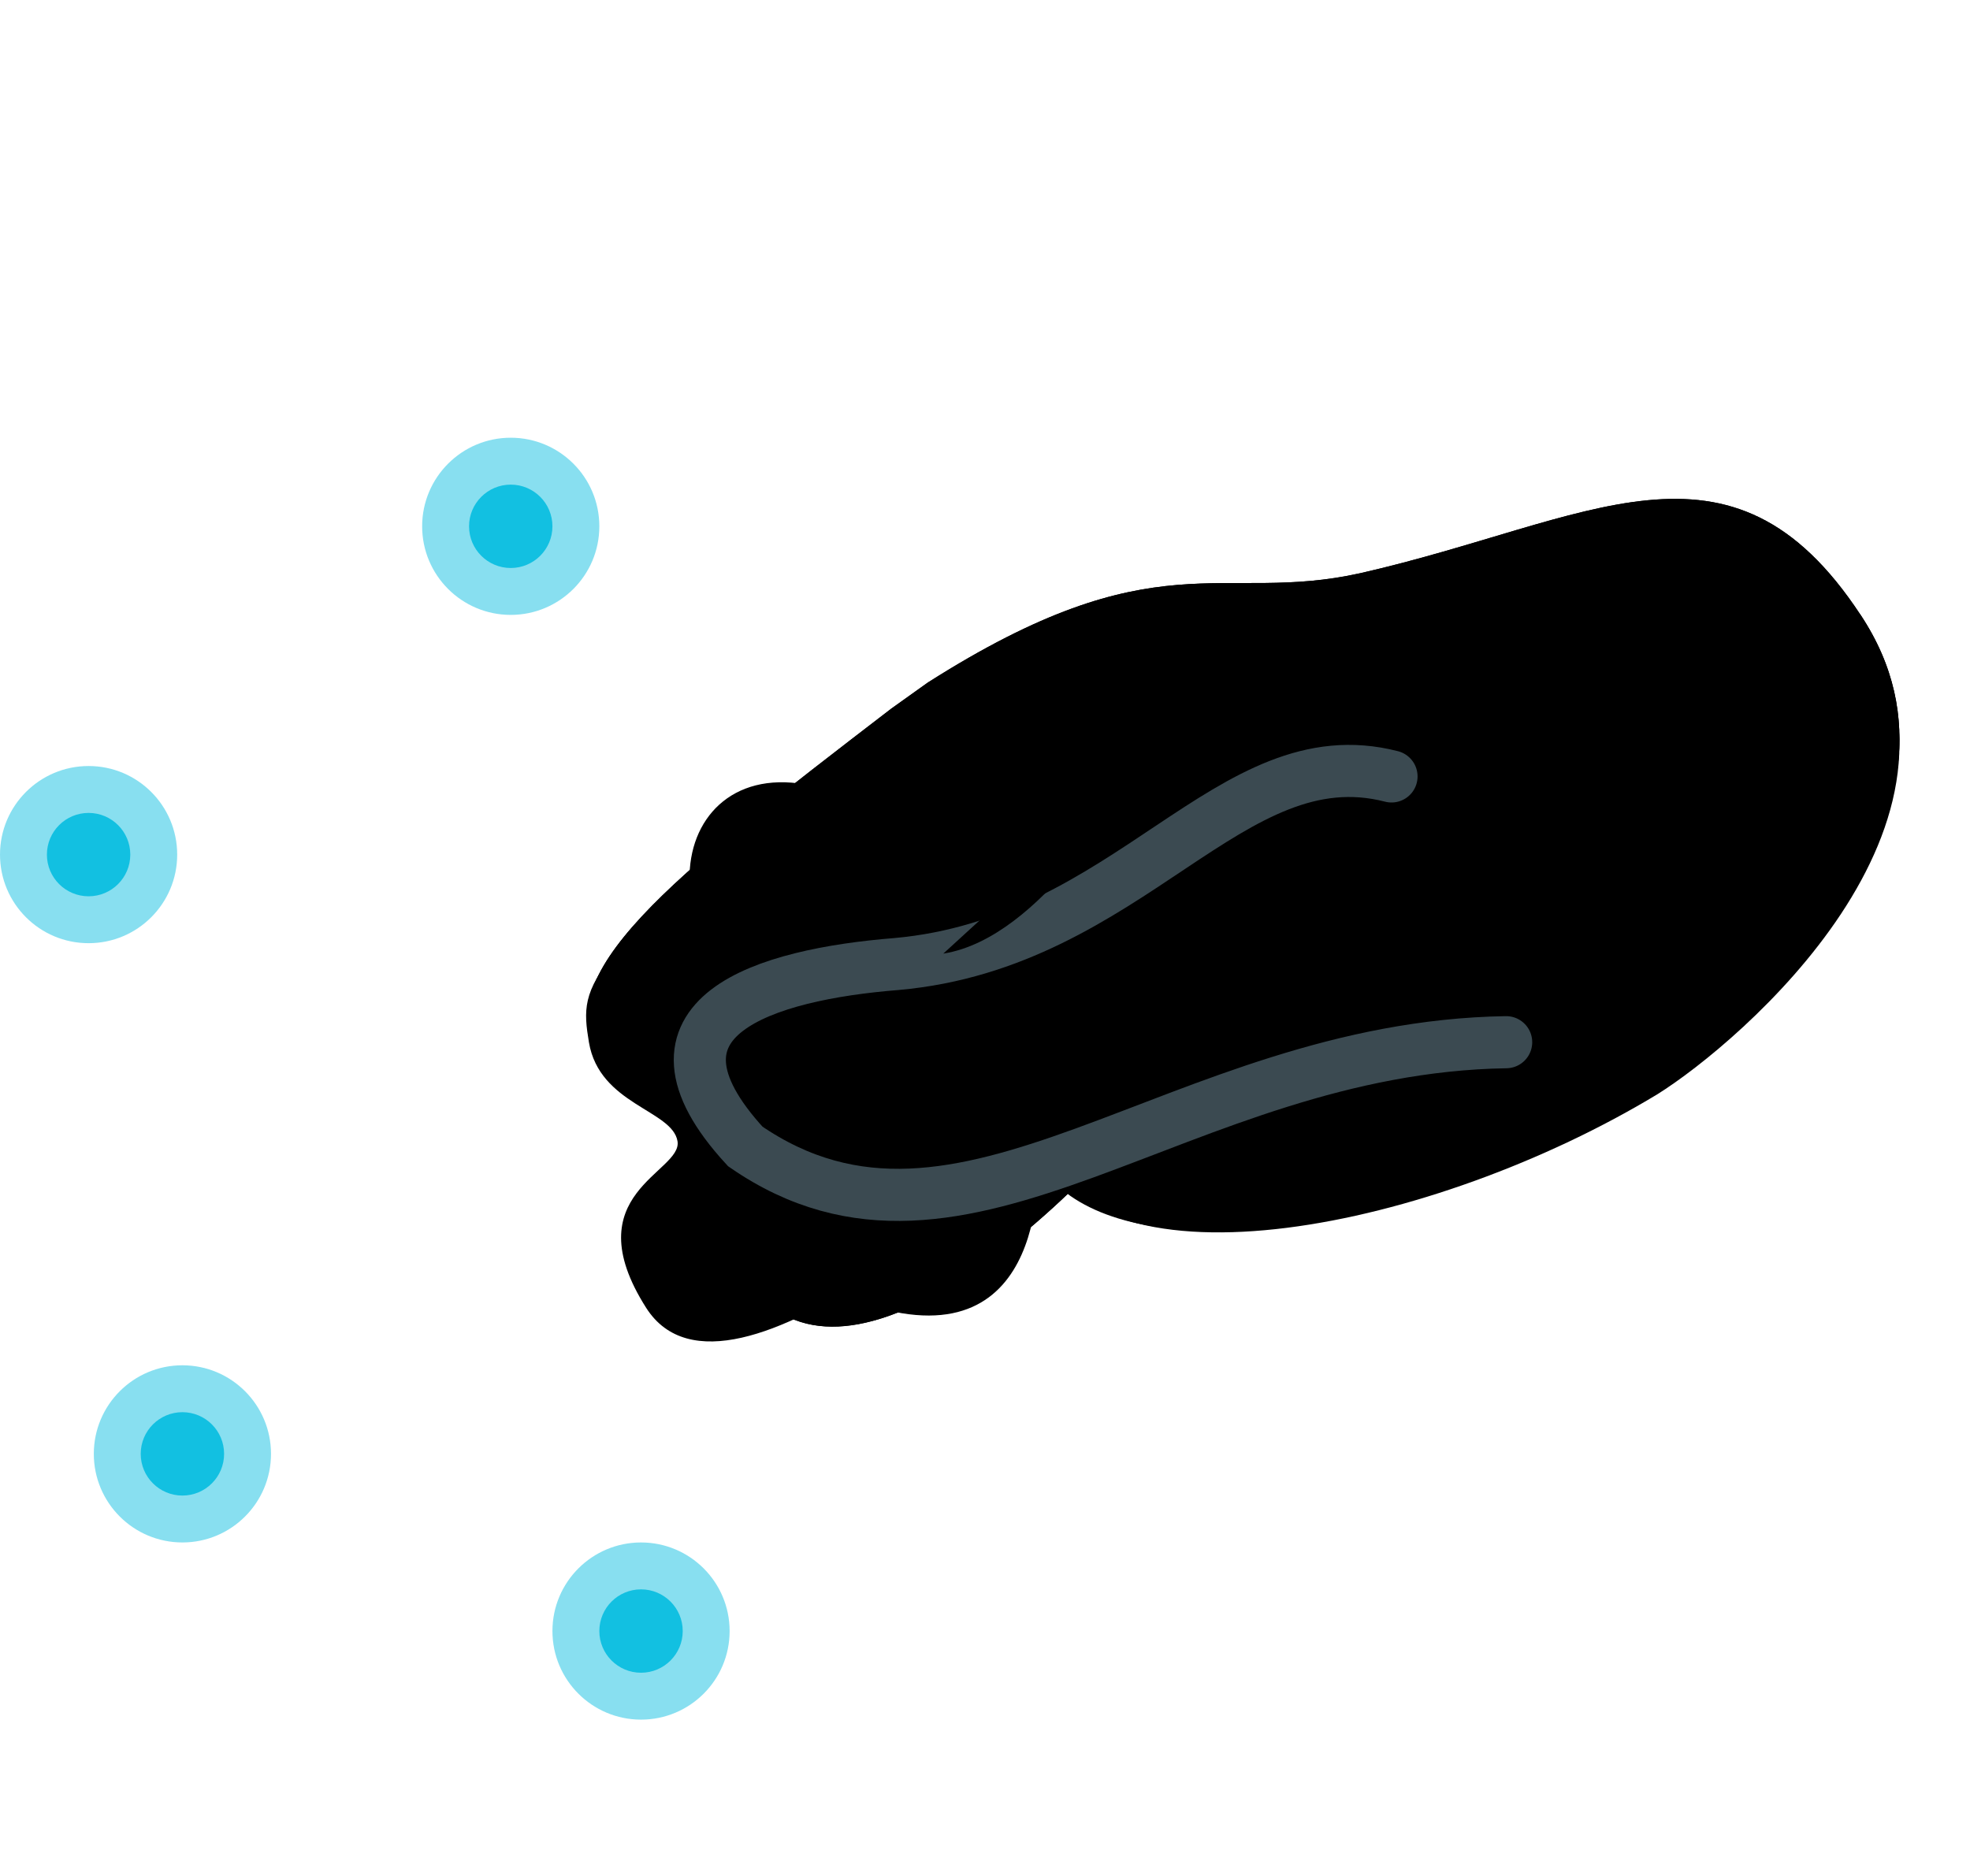
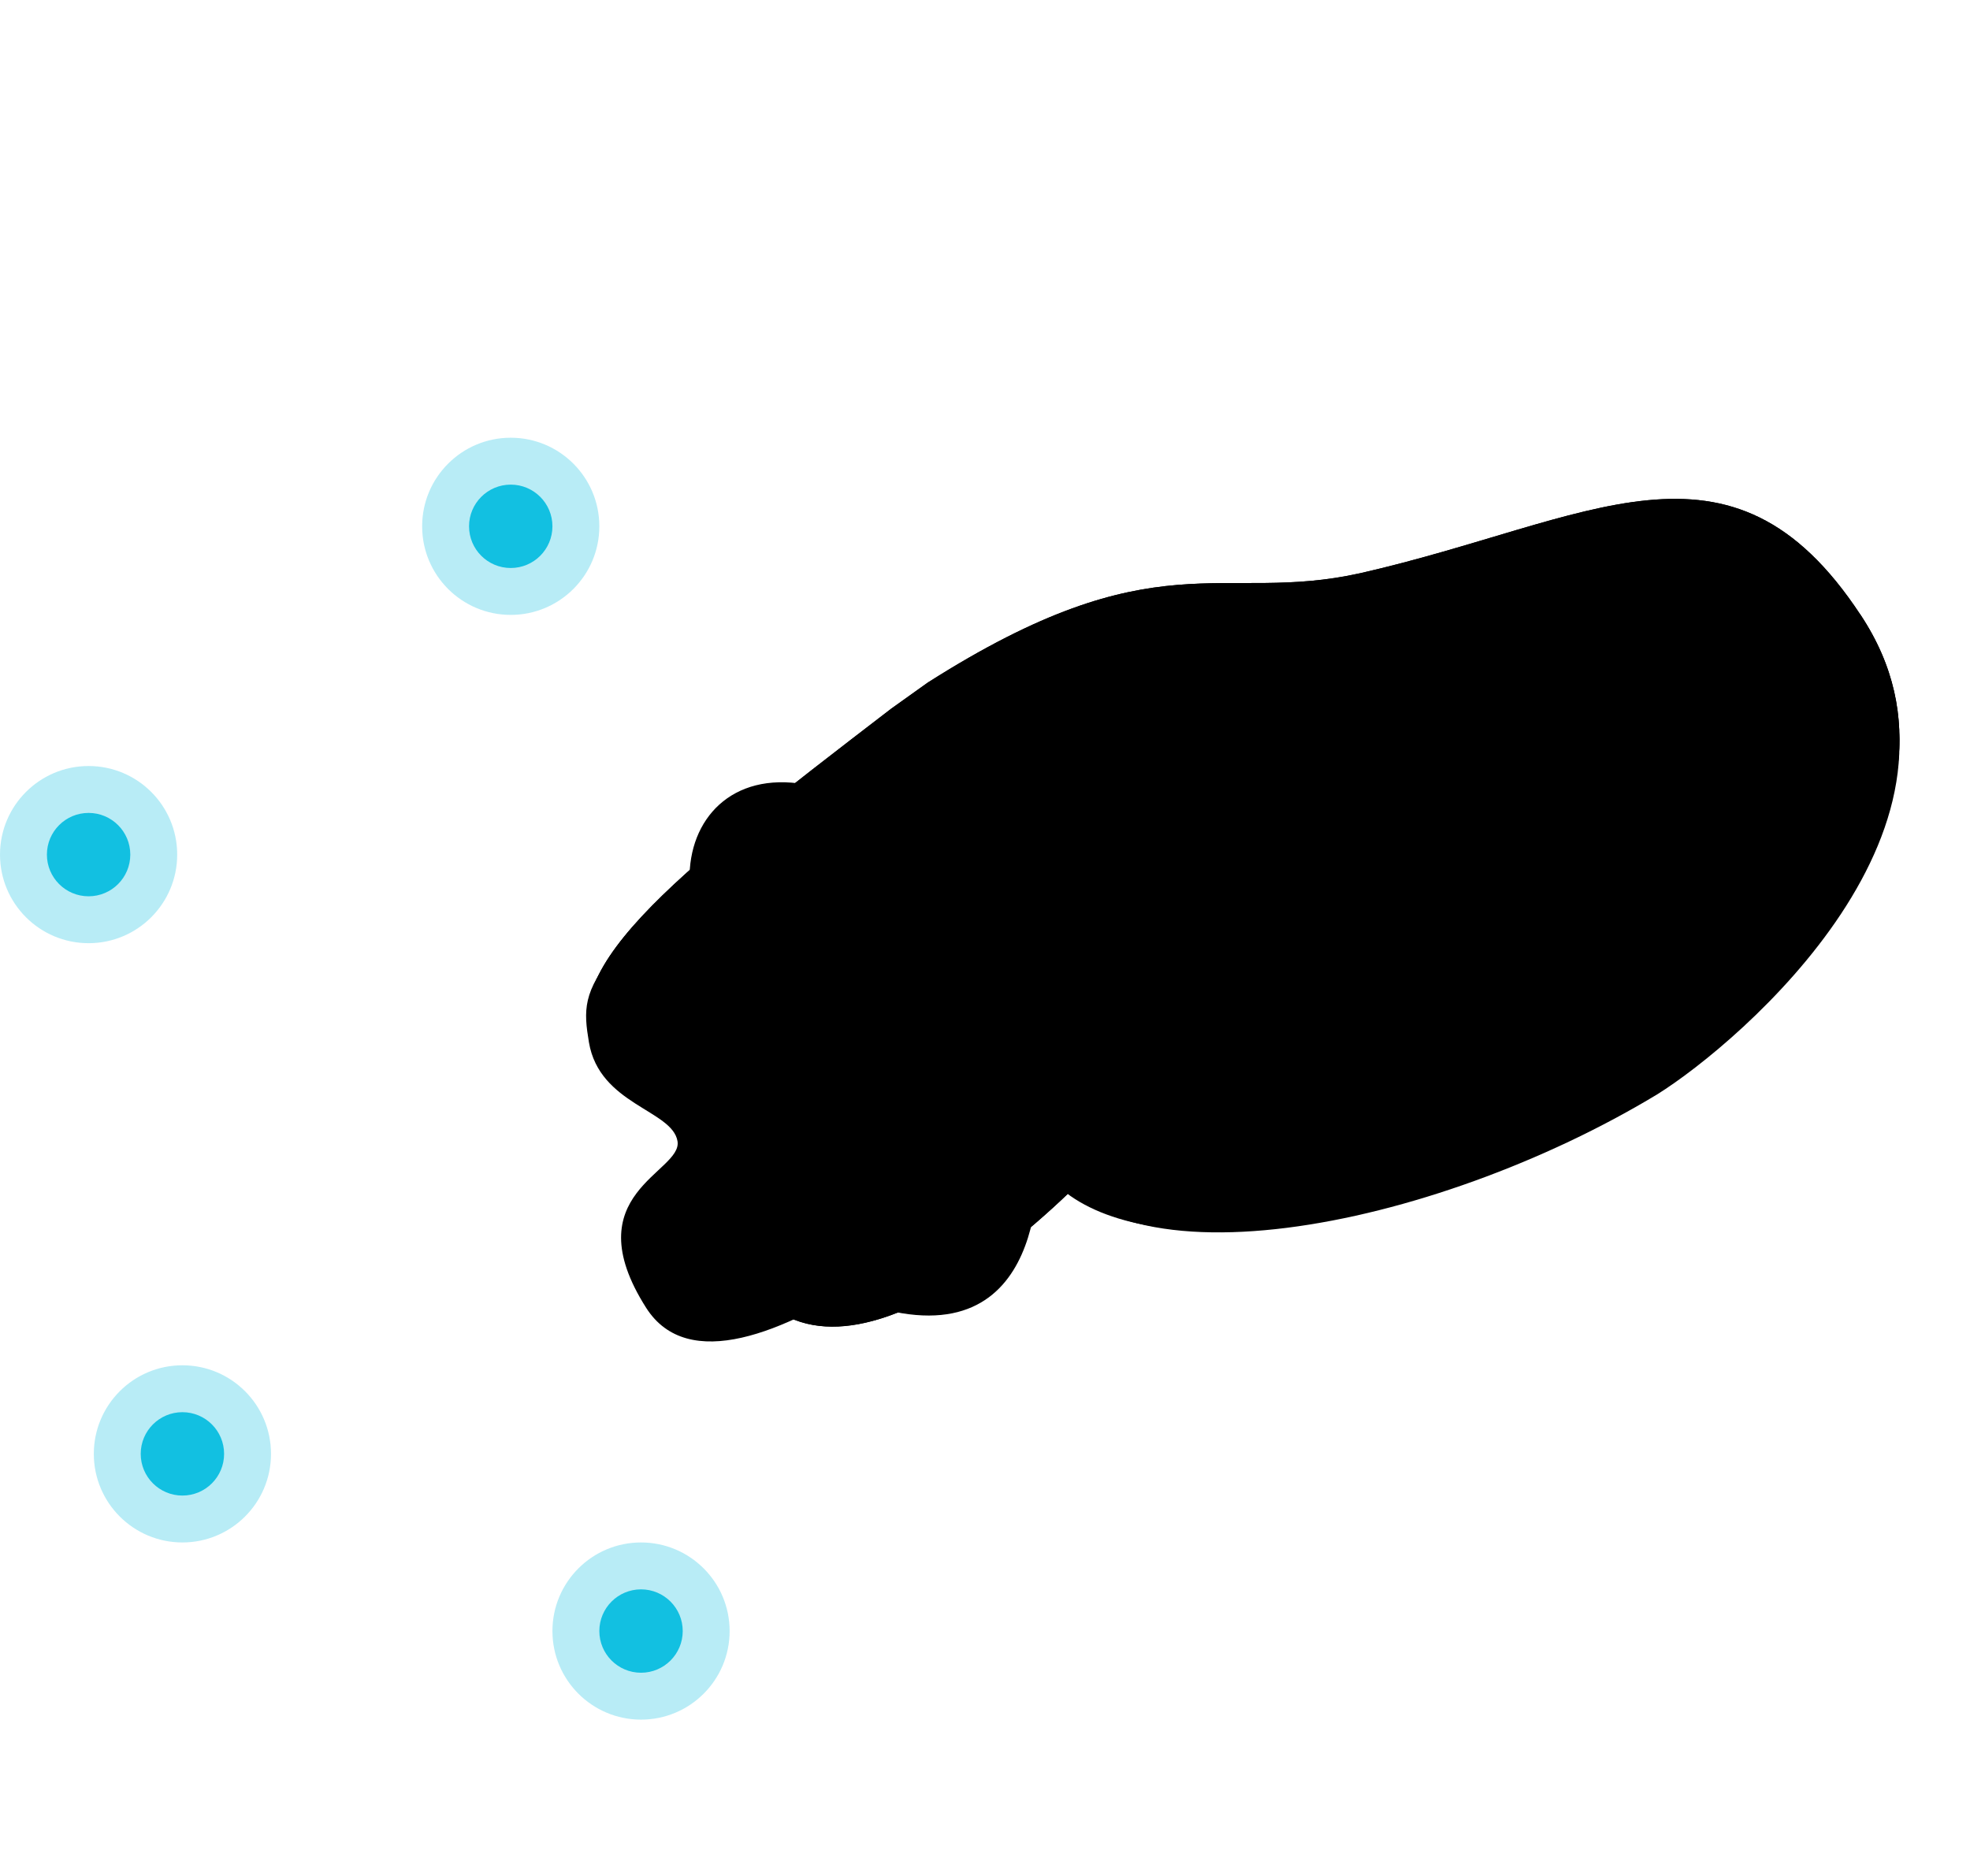
<svg xmlns="http://www.w3.org/2000/svg" version="1.0" width="37.8px" height="36px" viewBox="0 0 37.8 36" xml:space="preserve">
  <g id="frame4">
    <path class="stroke-foreground fill-none" stroke-linecap="round" d="M29.1,19.5c-16.3,5-12.2-3-9.2-2.8    c2.6,0.2,5.5-0.4,6.9-2.2" />
    <path class="stroke-foreground fill-none" stroke-linecap="round" d="M20.2,21.4c1.2,2.9,7.3,2.2,11.6-0.5    c1.6-1,6.5-5.2,3.9-9.1c-2.5-3.8-5.2-1.8-9.6-0.8c-2.7,0.6-3.9-0.7-8.3,2.1l-0.7,0.5c-4.3,3.3-6.6,5.1-5.6,6.7    c1.7,2.6,5.2-0.4,5.2-0.4s-4.4,2.6-2.1,5c2.1,2.1,6.3-2.4,6.3-2.4" />
  </g>
  <g id="frame3">
-     <circle opacity="0.5" fill="#12C0E1" cx="12.3" cy="31.3" r="1.7" />
-     <circle opacity="0.5" fill="#12C0E1" cx="3.5" cy="27.9" r="1.7" />
-     <circle opacity="0.5" fill="#12C0E1" cx="1.7" cy="16.4" r="1.7" />
-     <circle opacity="0.5" fill="#12C0E1" cx="9.8" cy="10.1" r="1.7" />
+     <circle opacity="0.3" fill="#12C0E1" cx="12.3" cy="31.3" r="1.7" />
+     <circle opacity="0.3" fill="#12C0E1" cx="3.5" cy="27.9" r="1.7" />
+     <circle opacity="0.3" fill="#12C0E1" cx="1.7" cy="16.4" r="1.7" />
+     <circle opacity="0.3" fill="#12C0E1" cx="9.8" cy="10.1" r="1.7" />
    <path class="stroke-foreground fill-none" stroke-linecap="round" d="M29.1,19.5c-16.3,5-12.2-3-9.2-2.8    c2.6,0.2,5.5-0.4,6.9-2.2" />
    <path class="stroke-foreground fill-none" stroke-linecap="round" d="M20.2,21.4c1.2,2.9,7.3,2.2,11.6-0.5    c1.6-1,6.5-5.2,3.9-9.1c-2.5-3.8-5.2-1.8-9.6-0.8c-2.7,0.6-3.9-0.7-8.3,2.1l-0.7,0.5c-4.3,3.3-6.6,5.1-5.6,6.7    c1.7,2.6,5.2-0.4,5.2-0.4s-4.4,2.6-2.1,5c2.1,2.1,6.3-2.4,6.3-2.4" />
    <circle fill="#12C0E1" cx="9.8" cy="10.1" r="0.8" />
    <circle fill="#12C0E1" cx="1.7" cy="16.4" r="0.8" />
    <circle fill="#12C0E1" cx="3.5" cy="27.9" r="0.8" />
    <circle fill="#12C0E1" cx="12.3" cy="31.3" r="0.8" />
  </g>
  <g id="frame2">
    <line class="stroke-focus fill-none" stroke-linecap="round" stroke-linejoin="round" x1="11" y1="13.5" x2="9.8" y2="10.1" />
    <line class="stroke-focus fill-none" stroke-linecap="round" stroke-linejoin="round" x1="11.8" y1="26.9" x2="12.3" y2="31.3" />
    <line class="stroke-focus fill-none" stroke-linecap="round" stroke-linejoin="round" x1="7.3" y1="24.7" x2="3.5" y2="27.9" />
    <line class="stroke-focus fill-none" stroke-linecap="round" stroke-linejoin="round" x1="5.7" y1="18.3" x2="1.7" y2="16.4" />
    <path class="stroke-foreground fill-none" stroke-linecap="round" d="M19.9,22c1.2,2.9,7.6,1.6,11.9-1    c1.6-1,6.5-5.2,3.9-9.1c-2.5-3.8-5.2-1.8-9.6-0.8c-2.7,0.6-3.9-0.7-8.3,2.1l-0.7,0.5c-4.2,3.5-6.6,5.1-5.6,6.7    c1.7,2.6,4.5-0.2,4.5-0.2s-1.7,4.5,1.3,5C20.3,25.7,19.9,21.9,19.9,22" />
    <path class="stroke-foreground fill-opaque" stroke-linecap="round" d="M25.7,15.8c-3.7,1.5-7.9,0-9.7-0.6    c-3.1-1.1-4,2.9-0.6,4.7c3.6,1.9,9.6,1.5,9.6,1.5" />
  </g>
  <g id="frame1">
    <path class="stroke-foreground fill-none" stroke-linecap="round" d="M23.5,11.3c0.6,0,1.6,0,2.2-0.1l0.3-0.1    c4.5-1,7.2-3,9.6,0.8" />
    <path class="stroke-foreground fill-none" stroke-linecap="round" d="M35.7,11.8c0.7,1.1,0.9,2.2,0.6,3.3l0,0    c-0.7,3.2-4.2,5.8-5.7,6.5c-7,3.2-10.3,2-10.8,0.4c0,0-5.8,5.6-7.4,3.1c-1.4-2.2,0.7-2.6,0.6-3.2c-0.1-0.6-1.5-0.7-1.7-1.9    c-0.2-1.2-0.1-1.5,5-5.7c2.9-2.4,4.9-3,7.1-3" />
-     <path class="stroke-foreground fill-opaque" stroke="#3B4A51" stroke-linecap="round" d="M28.9,20c-6.3,0.1-10.4,4.9-14.6,2    c-2.3-2.5,0.4-3.3,2.9-3.5c4.5-0.4,6.4-4.4,9.5-3.6" />
+     <path class="stroke-foreground fill-opaque" stroke-linecap="round" d="M28.9,20c-6.3,0.1-10.4,4.9-14.6,2    c-2.3-2.5,0.4-3.3,2.9-3.5c4.5-0.4,6.4-4.4,9.5-3.6" />
    <path class="stroke-foreground fill-none" stroke-linecap="round" d="M21.6,15.1c0,0-1.6,2.9-3.5,3.2" />
  </g>
</svg>
